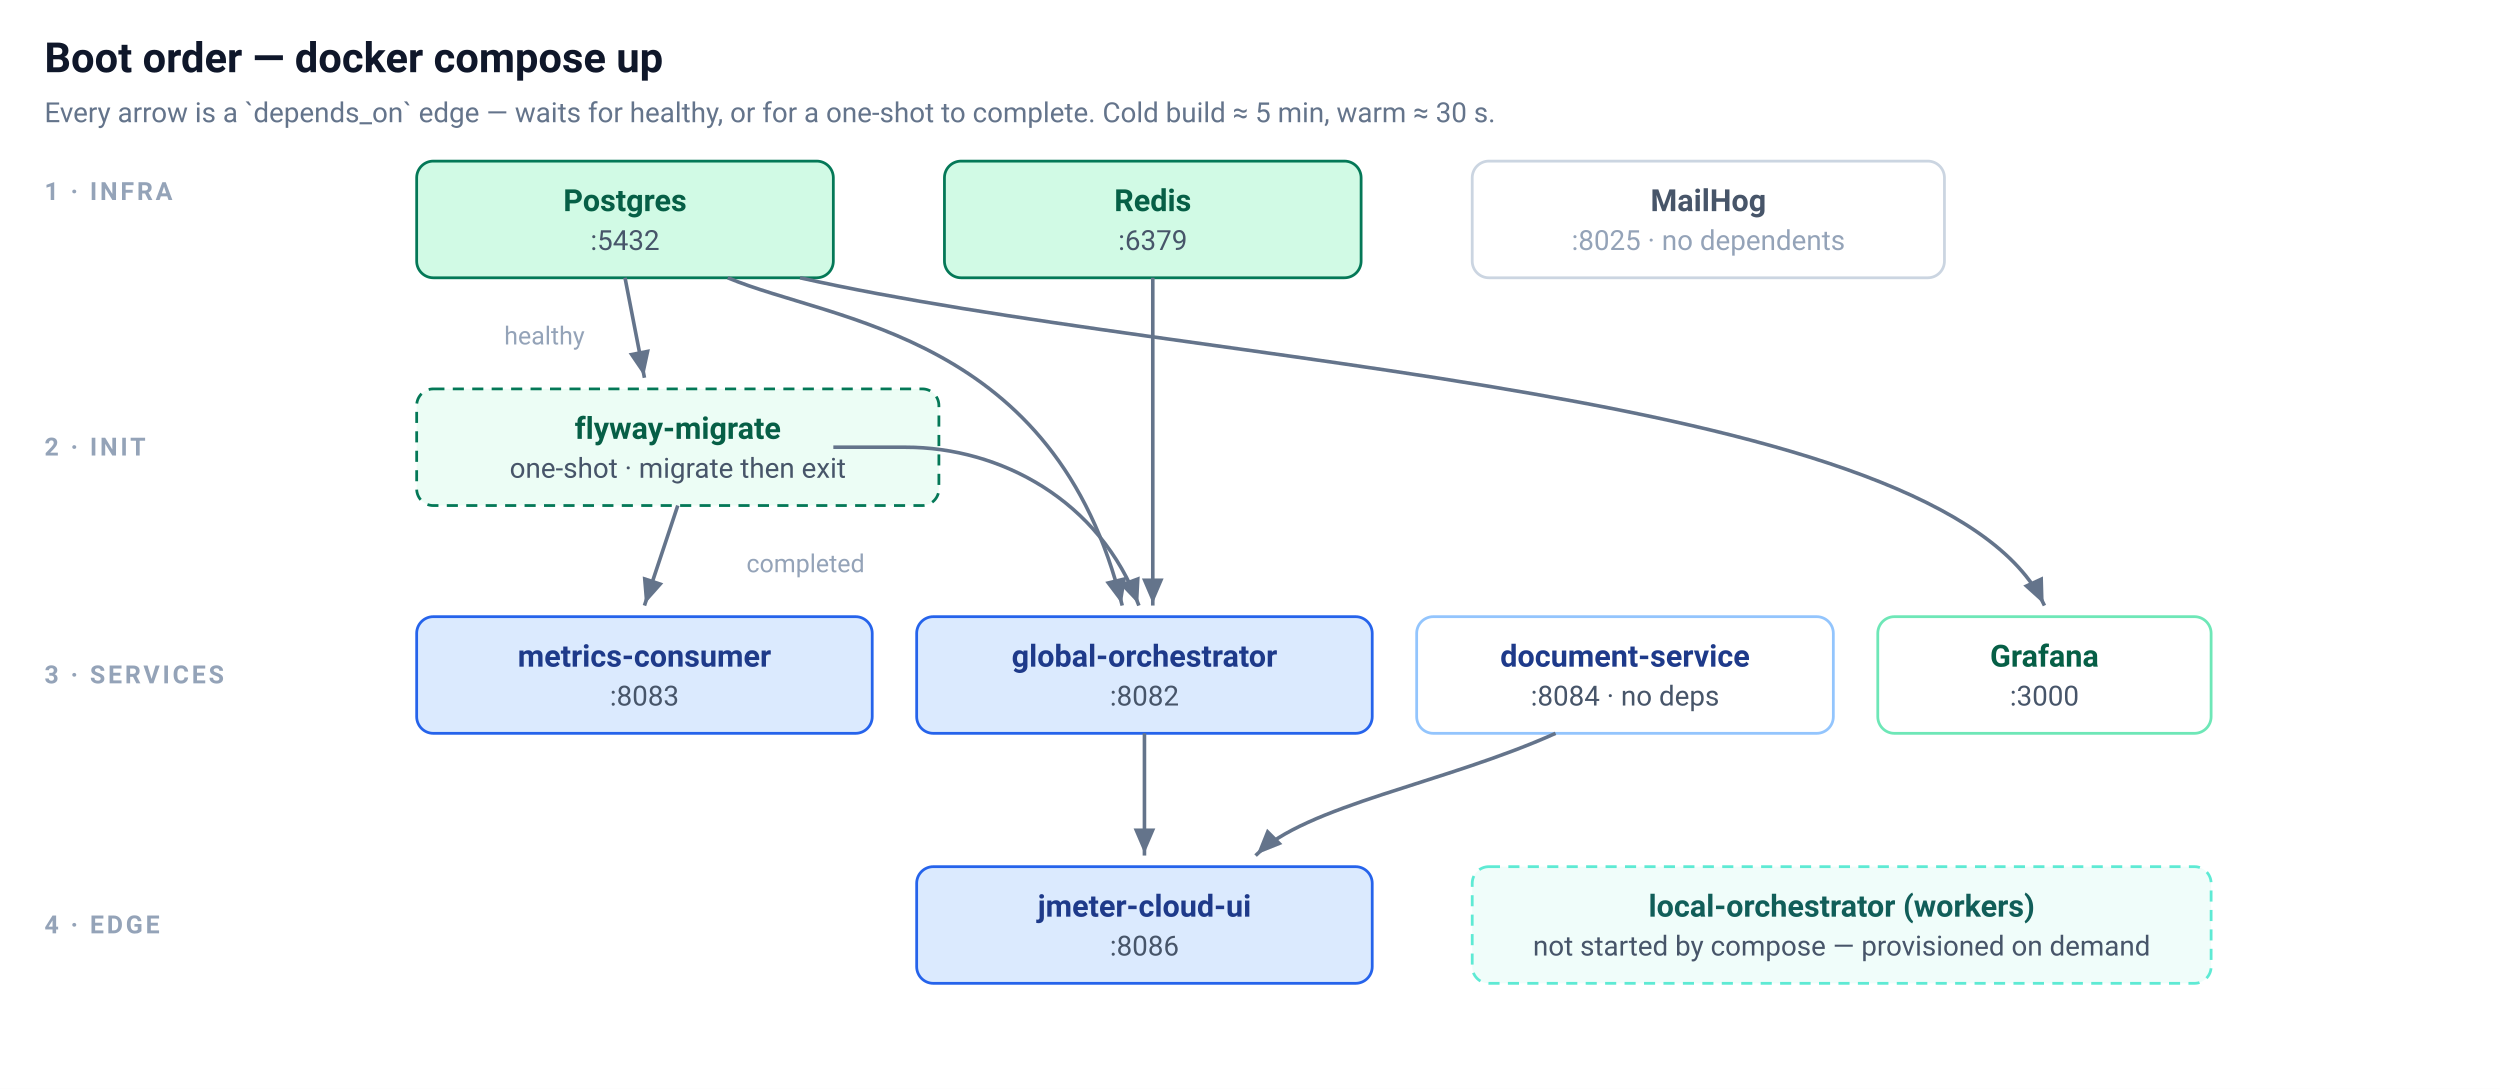
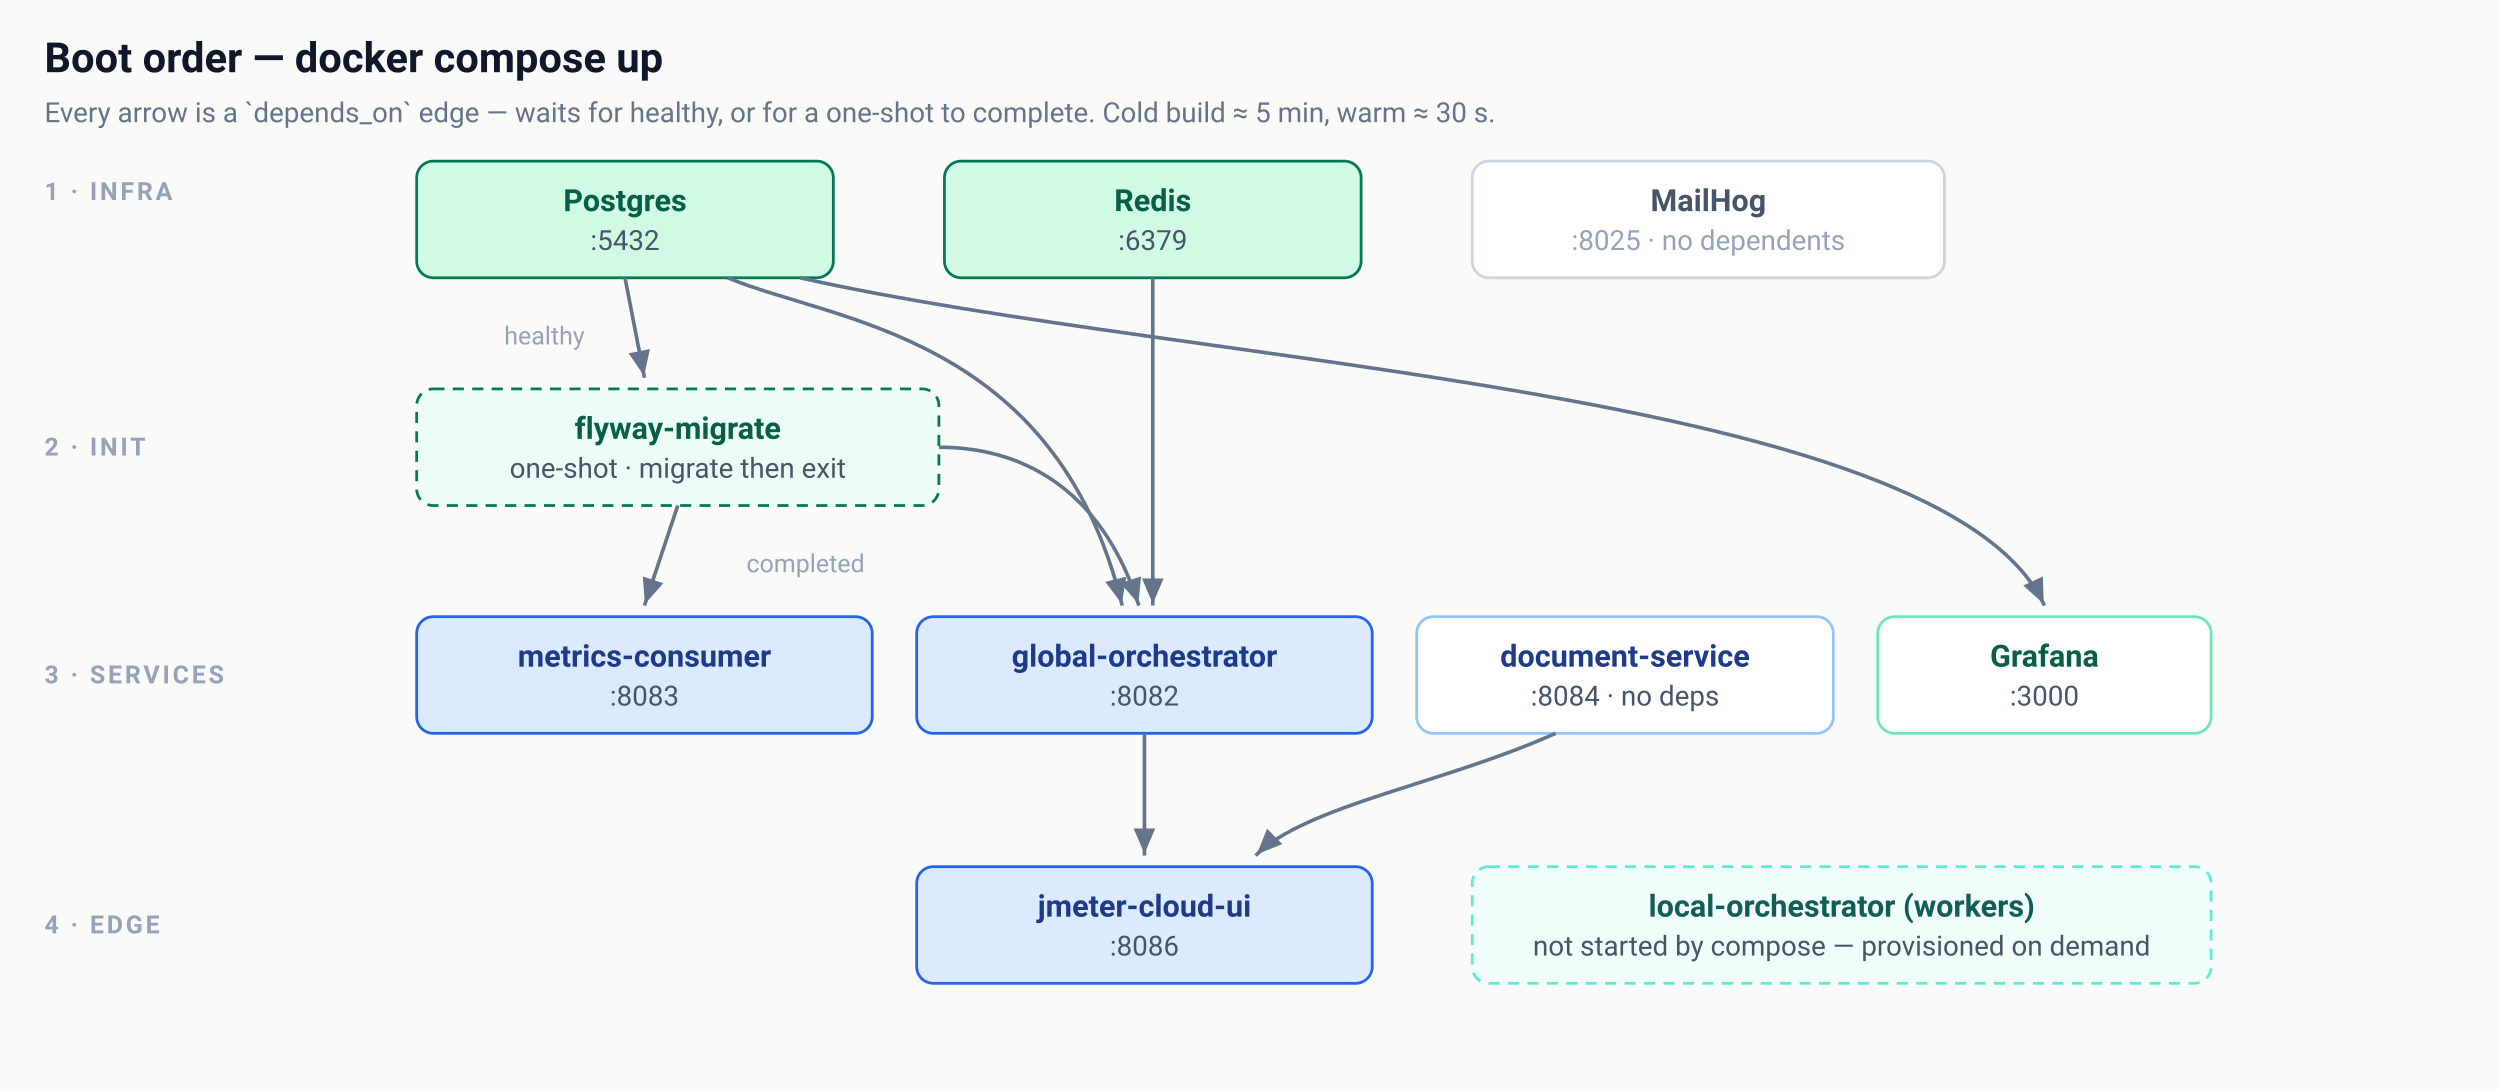
<svg xmlns="http://www.w3.org/2000/svg" viewBox="0 0 900 392" width="900" height="392" font-family="-apple-system, 'Segoe UI', Roboto, Helvetica, Arial, sans-serif">
  <defs>
    <marker id="b" markerWidth="9" markerHeight="9" refX="7.5" refY="3" orient="auto" markerUnits="strokeWidth">
      <path d="M0,0 L0,6 L7,3 z" fill="#64748b" />
    </marker>
  </defs>
-   <rect width="900" height="392" fill="#ffffff" />
+   <rect width="900" height="392" fill="#fafaf9" />
  <text x="16" y="26" font-size="15" font-weight="700" fill="#0f172a">Boot order — docker compose up</text>
  <text x="16" y="44" font-size="10" fill="#64748b">Every arrow is a `depends_on` edge — waits for healthy, or for a one-shot to complete. Cold build ≈ 5 min, warm ≈ 30 s.</text>
  <text x="16" y="72" font-size="9" font-weight="600" fill="#94a3b8" letter-spacing="1">1 · INFRA</text>
  <text x="16" y="164" font-size="9" font-weight="600" fill="#94a3b8" letter-spacing="1">2 · INIT</text>
  <text x="16" y="246" font-size="9" font-weight="600" fill="#94a3b8" letter-spacing="1">3 · SERVICES</text>
  <text x="16" y="336" font-size="9" font-weight="600" fill="#94a3b8" letter-spacing="1">4 · EDGE</text>
  <g font-size="11" text-anchor="middle">
    <rect x="150" y="58" width="150" height="42" rx="6" fill="#d1fae5" stroke="#047857" />
    <text x="225" y="76" font-weight="600" fill="#065f46">Postgres</text>
    <text x="225" y="90" font-size="10" fill="#475569">:5432</text>
    <rect x="340" y="58" width="150" height="42" rx="6" fill="#d1fae5" stroke="#047857" />
    <text x="415" y="76" font-weight="600" fill="#065f46">Redis</text>
    <text x="415" y="90" font-size="10" fill="#475569">:6379</text>
    <rect x="530" y="58" width="170" height="42" rx="6" fill="#ffffff" stroke="#cbd5e1" />
    <text x="615" y="76" font-weight="600" fill="#475569">MailHog</text>
    <text x="615" y="90" font-size="10" fill="#94a3b8">:8025 · no dependents</text>
  </g>
  <rect x="150" y="140" width="188" height="42" rx="6" fill="#ecfdf5" stroke="#047857" stroke-dasharray="4,3" />
  <text x="244" y="158" font-size="11" font-weight="600" text-anchor="middle" fill="#065f46">flyway-migrate</text>
  <text x="244" y="172" font-size="10" text-anchor="middle" fill="#475569">one-shot · migrate then exit</text>
  <g font-size="11" text-anchor="middle">
    <rect x="150" y="222" width="164" height="42" rx="6" fill="#dbeafe" stroke="#2563eb" />
    <text x="232" y="240" font-weight="600" fill="#1e3a8a">metrics-consumer</text>
    <text x="232" y="254" font-size="10" fill="#475569">:8083</text>
    <rect x="330" y="222" width="164" height="42" rx="6" fill="#dbeafe" stroke="#2563eb" />
    <text x="412" y="240" font-weight="600" fill="#1e3a8a">global-orchestrator</text>
    <text x="412" y="254" font-size="10" fill="#475569">:8082</text>
    <rect x="510" y="222" width="150" height="42" rx="6" fill="#ffffff" stroke="#93c5fd" />
    <text x="585" y="240" font-weight="600" fill="#1e3a8a">document-service</text>
    <text x="585" y="254" font-size="10" fill="#475569">:8084 · no deps</text>
    <rect x="676" y="222" width="120" height="42" rx="6" fill="#ffffff" stroke="#6ee7b7" />
    <text x="736" y="240" font-weight="600" fill="#065f46">Grafana</text>
    <text x="736" y="254" font-size="10" fill="#475569">:3000</text>
  </g>
  <rect x="330" y="312" width="164" height="42" rx="6" fill="#dbeafe" stroke="#2563eb" />
  <text x="412" y="330" font-size="11" font-weight="600" text-anchor="middle" fill="#1e3a8a">jmeter-cloud-ui</text>
  <text x="412" y="344" font-size="10" text-anchor="middle" fill="#475569">:8086</text>
  <rect x="530" y="312" width="266" height="42" rx="6" fill="#f0fdfa" stroke="#5eead4" stroke-dasharray="4,3" />
  <text x="663" y="330" font-size="11" font-weight="600" text-anchor="middle" fill="#115e59">local-orchestrator (workers)</text>
  <text x="663" y="344" font-size="10" text-anchor="middle" fill="#475569">not started by compose — provisioned on demand</text>
  <g stroke="#64748b" stroke-width="1.3" fill="none" marker-end="url(#b)">
    <path d="M225,100 L232,136" />
    <path d="M244,182 L232,218" />
    <path d="M262,100 C300,116 380,120 404,218" />
-     <path d="M300,161 L326,161 C360,161 396,180 410,218" />
+     <path d="M338,161 C372,161 398,180 410,218" />
    <path d="M415,100 L415,136 L415,218" stroke-dasharray="0" />
    <path d="M288,100 C430,132 700,140 736,218" />
    <path d="M412,264 L412,308" />
    <path d="M560,264 C520,282 470,290 452,308" />
  </g>
  <text x="196" y="124" font-size="9" text-anchor="middle" fill="#94a3b8">healthy</text>
  <text x="290" y="206" font-size="9" text-anchor="middle" fill="#94a3b8">completed</text>
</svg>
